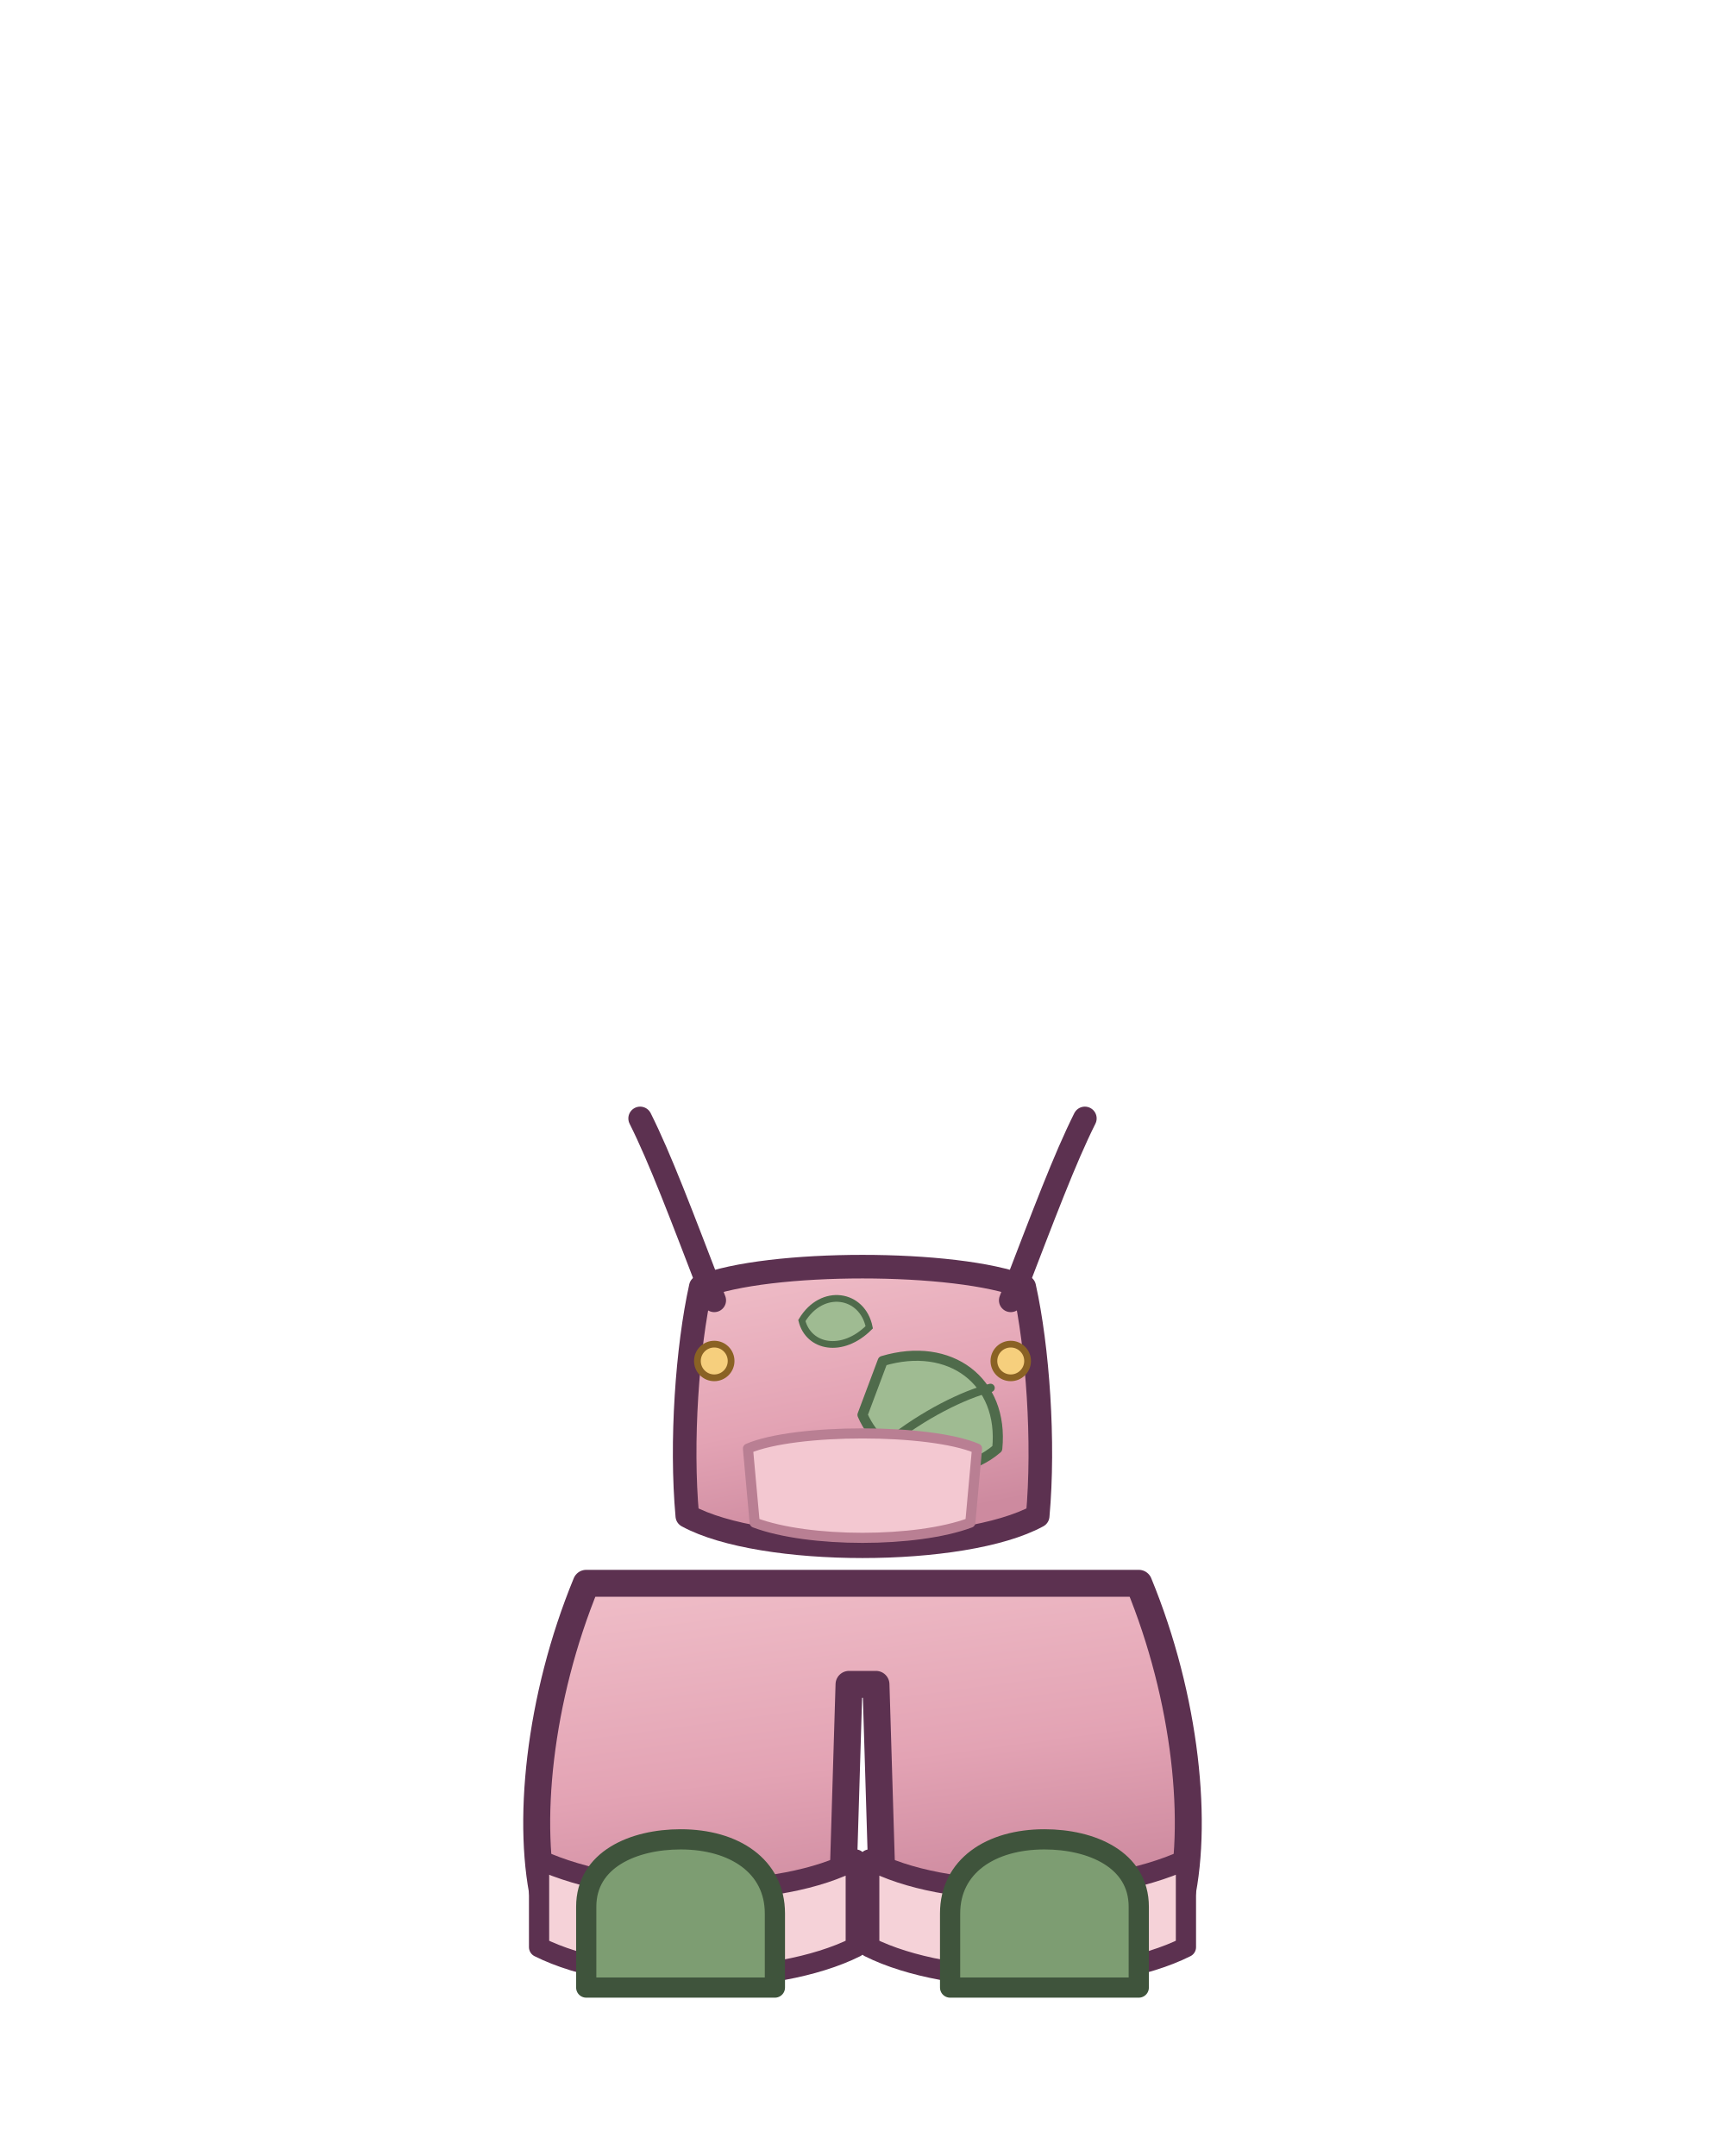
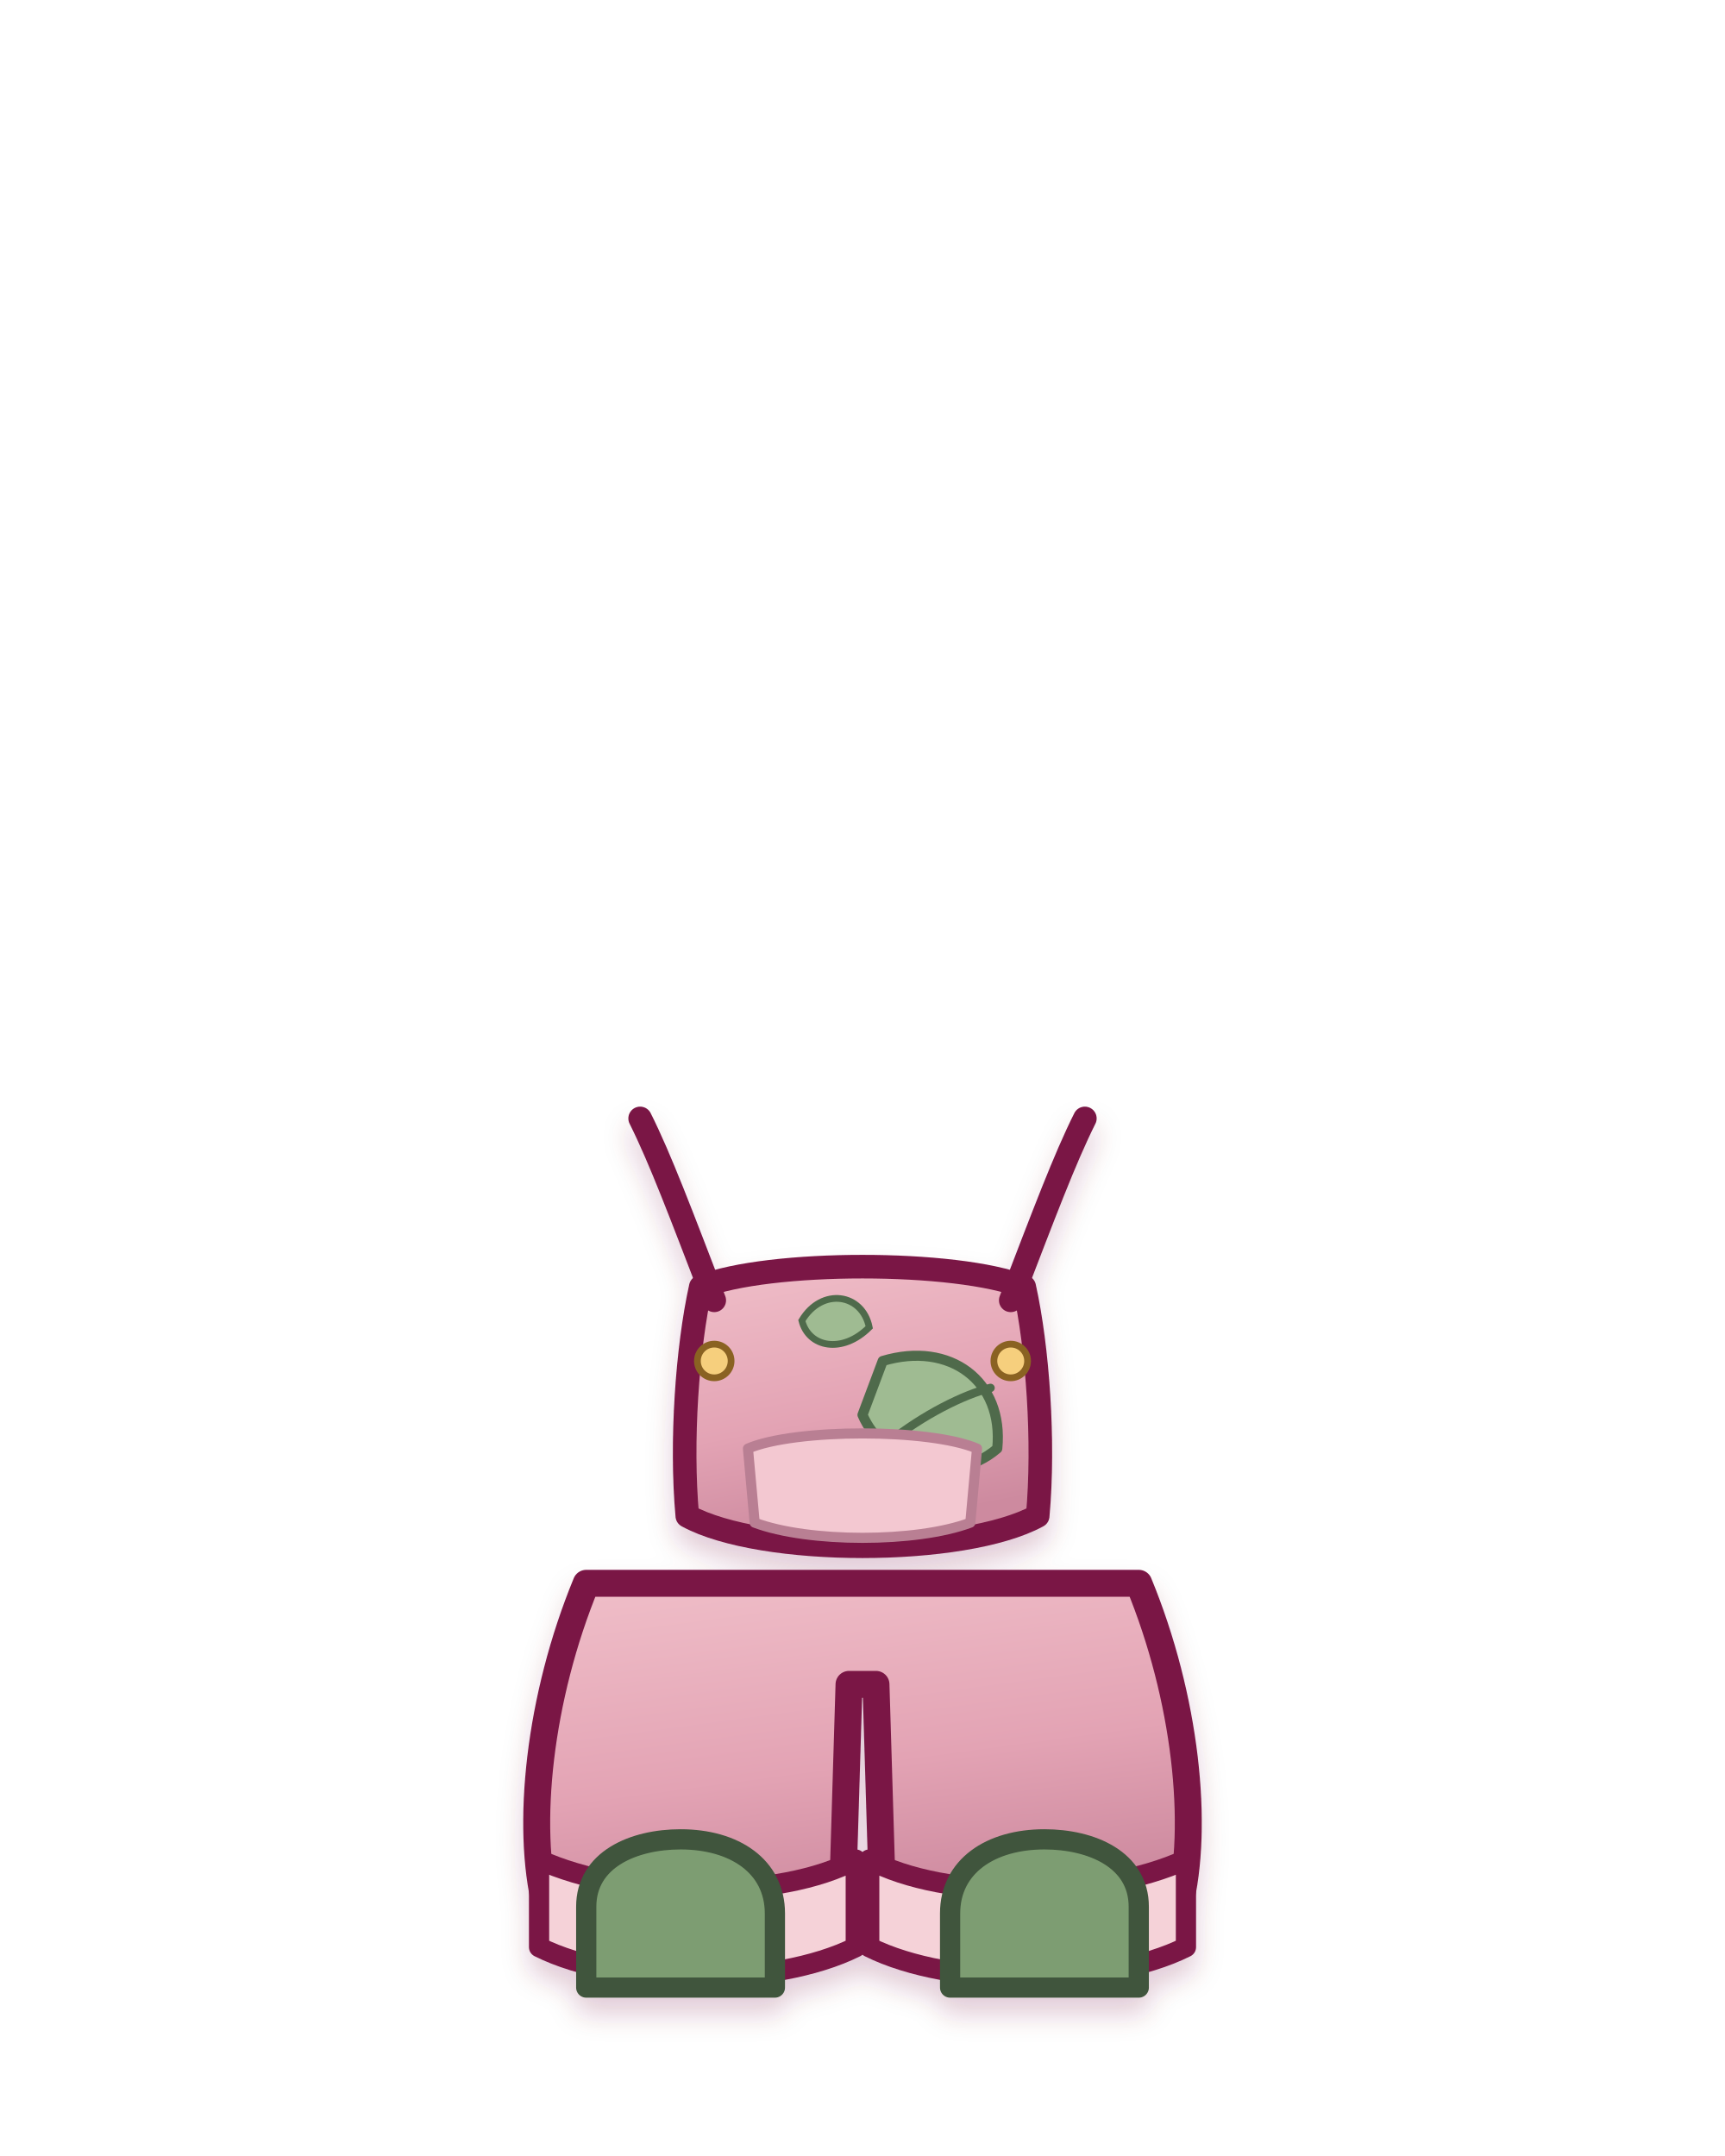
<svg xmlns="http://www.w3.org/2000/svg" viewBox="0 0 512 640" width="512" height="640">
+   <defs>
+     <filter id="glossShadow" x="-.2" y="-.2" width="1.4" height="1.5">
+       <feDropShadow dx="0" dy="5" stdDeviation="4" flood-color="#71143d" flood-opacity=".2" />
+     </filter>
+   </defs>
  <defs>
    <linearGradient id="rose" x1="0" y1="0" x2="0.25" y2="1">
      <stop offset="0" stop-color="#f0bfc9" />
      <stop offset="0.6" stop-color="#e3a3b4" />
      <stop offset="1" stop-color="#cd8a9f" />
    </linearGradient>
  </defs>
-   <g id="buffy-overalls">
-     <path d="M174 470 C160 504 156 542 162 566 C190 576 236 576 250 566 L252 500 L260 500 L262 566 C276 576 322 576 350 566 C356 542 352 504 338 470 Z" fill="url(#rose)" stroke="#5c3150" stroke-width="8" stroke-linejoin="round" />
-     <path d="M160 552 C186 564 232 564 254 552 L254 578 C230 590 184 590 160 578 Z" fill="#f5d2d8" stroke="#5c3150" stroke-width="6" stroke-linejoin="round" />
-     <path d="M258 552 C280 564 326 564 352 552 L352 578 C328 590 282 590 258 578 Z" fill="#f5d2d8" stroke="#5c3150" stroke-width="6" stroke-linejoin="round" />
-     <path d="M208 382 C204 400 202 428 204 450 C226 462 286 462 308 450 C310 428 308 400 304 382 C284 374 228 374 208 382 Z" fill="url(#rose)" stroke="#5c3150" stroke-width="7" stroke-linejoin="round" />
-     <path d="M212 386 C202 360 196 344 190 332" fill="none" stroke="#5c3150" stroke-width="7" stroke-linecap="round" />
-     <path d="M300 386 C310 360 316 344 322 332" fill="none" stroke="#5c3150" stroke-width="7" stroke-linecap="round" />
+   <g filter="url(#glossShadow)" id="buffy-overalls">
+     <path d="M174 470 C160 504 156 542 162 566 C190 576 236 576 250 566 L252 500 L260 500 L262 566 C276 576 322 576 350 566 C356 542 352 504 338 470 Z" fill="url(#rose)" stroke="#7a1645" stroke-width="8" stroke-linejoin="round" />
+     <path d="M160 552 C186 564 232 564 254 552 L254 578 C230 590 184 590 160 578 Z" fill="#f5d2d8" stroke="#7a1645" stroke-width="6" stroke-linejoin="round" />
+     <path d="M258 552 C280 564 326 564 352 552 L352 578 C328 590 282 590 258 578 Z" fill="#f5d2d8" stroke="#7a1645" stroke-width="6" stroke-linejoin="round" />
+     <path d="M208 382 C204 400 202 428 204 450 C226 462 286 462 308 450 C310 428 308 400 304 382 C284 374 228 374 208 382 Z" fill="url(#rose)" stroke="#7a1645" stroke-width="7" stroke-linejoin="round" />
+     <path d="M212 386 C202 360 196 344 190 332" fill="none" stroke="#7a1645" stroke-width="7" stroke-linecap="round" />
+     <path d="M300 386 C310 360 316 344 322 332" fill="none" stroke="#7a1645" stroke-width="7" stroke-linecap="round" />
    <circle cx="212" cy="404" r="5" fill="#f6cf7d" stroke="#8a6224" stroke-width="2" />
    <circle cx="300" cy="404" r="5" fill="#f6cf7d" stroke="#8a6224" stroke-width="2" />
    <path d="M262 404 C282 398 298 410 296 430 C282 442 262 434 256 420 Z" fill="#9fbb92" stroke="#4f6b4b" stroke-width="3" stroke-linejoin="round" />
    <path d="M264 428 C274 420 286 414 294 412" fill="none" stroke="#4f6b4b" stroke-width="2.5" stroke-linecap="round" />
    <path d="M222 430 C236 424 276 424 290 430 L288 452 C272 458 240 458 224 452 Z" fill="#f3c8d1" stroke="#b97f93" stroke-width="3" stroke-linejoin="round" />
    <path d="M238 392 C244 382 256 384 258 394 C250 402 240 400 238 392 Z" fill="#9fbb92" stroke="#4f6b4b" stroke-width="2" />
    <path d="M174 566 C174 552 188 546 202 546 C218 546 230 554 230 568 L230 590 H174 Z" fill="#7d9d72" stroke="#3f543c" stroke-width="6" stroke-linejoin="round" />
    <path d="M282 568 C282 554 294 546 310 546 C324 546 338 552 338 566 L338 590 H282 Z" fill="#7d9d72" stroke="#3f543c" stroke-width="6" stroke-linejoin="round" />
  </g>
</svg>
